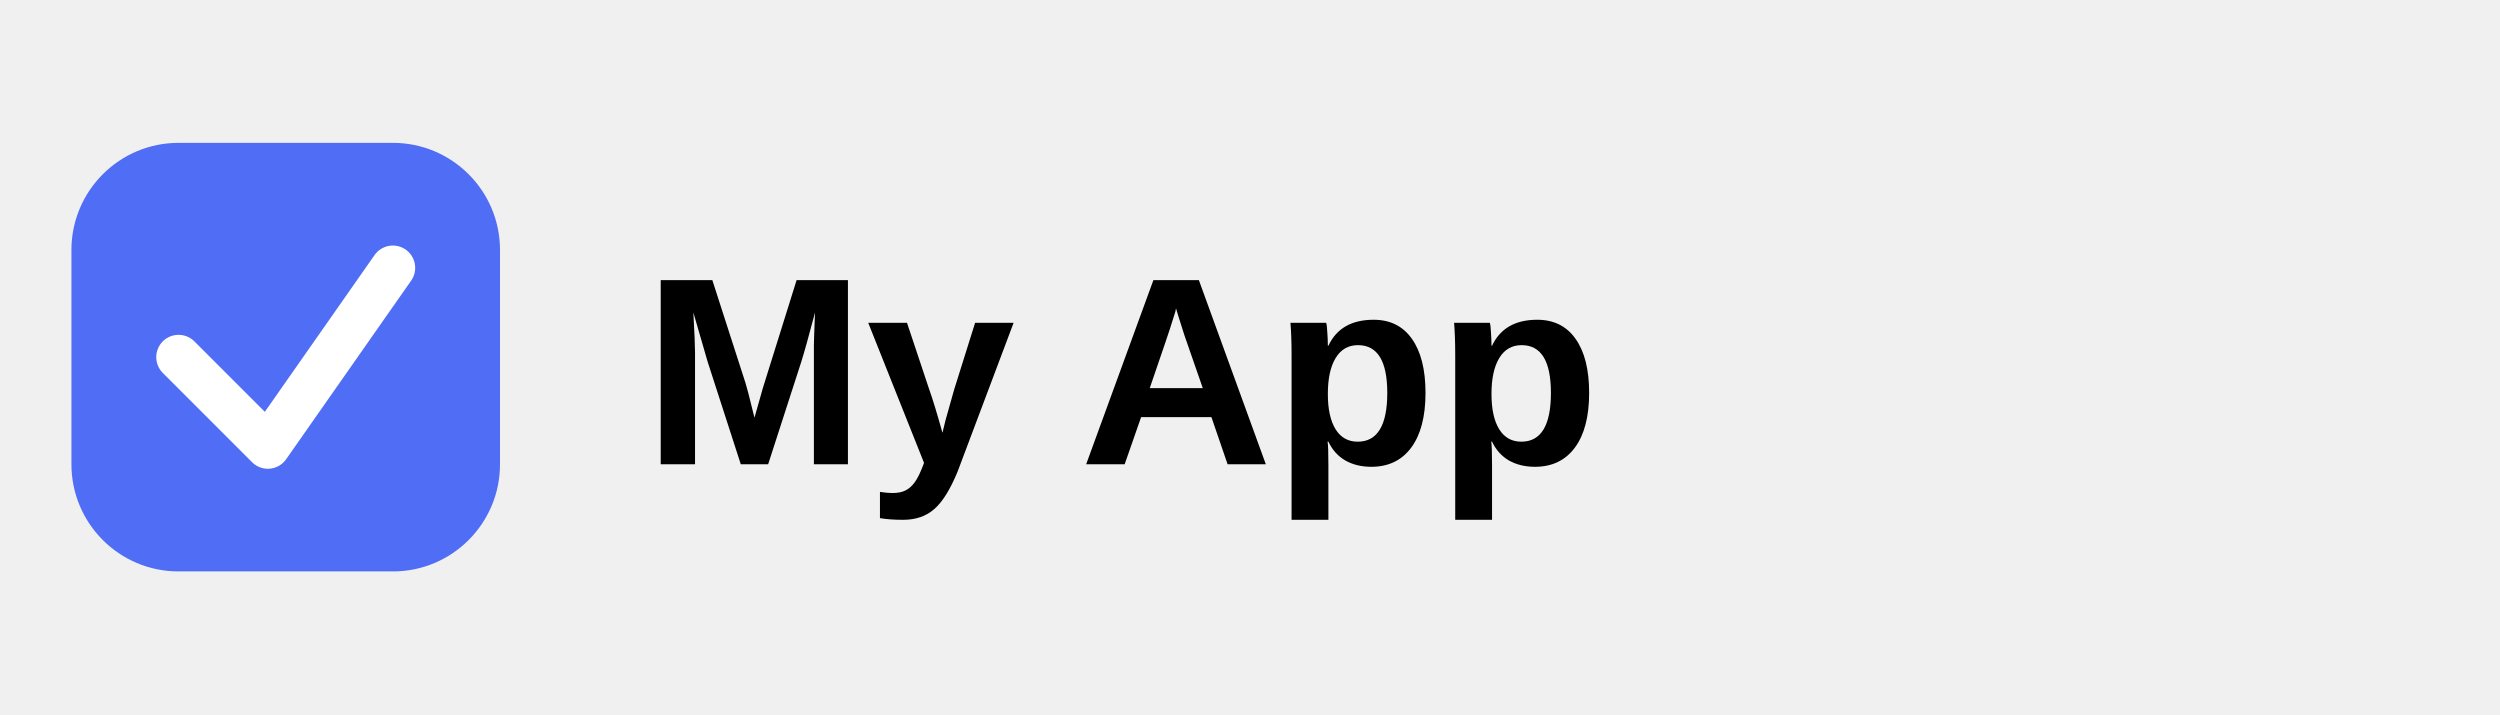
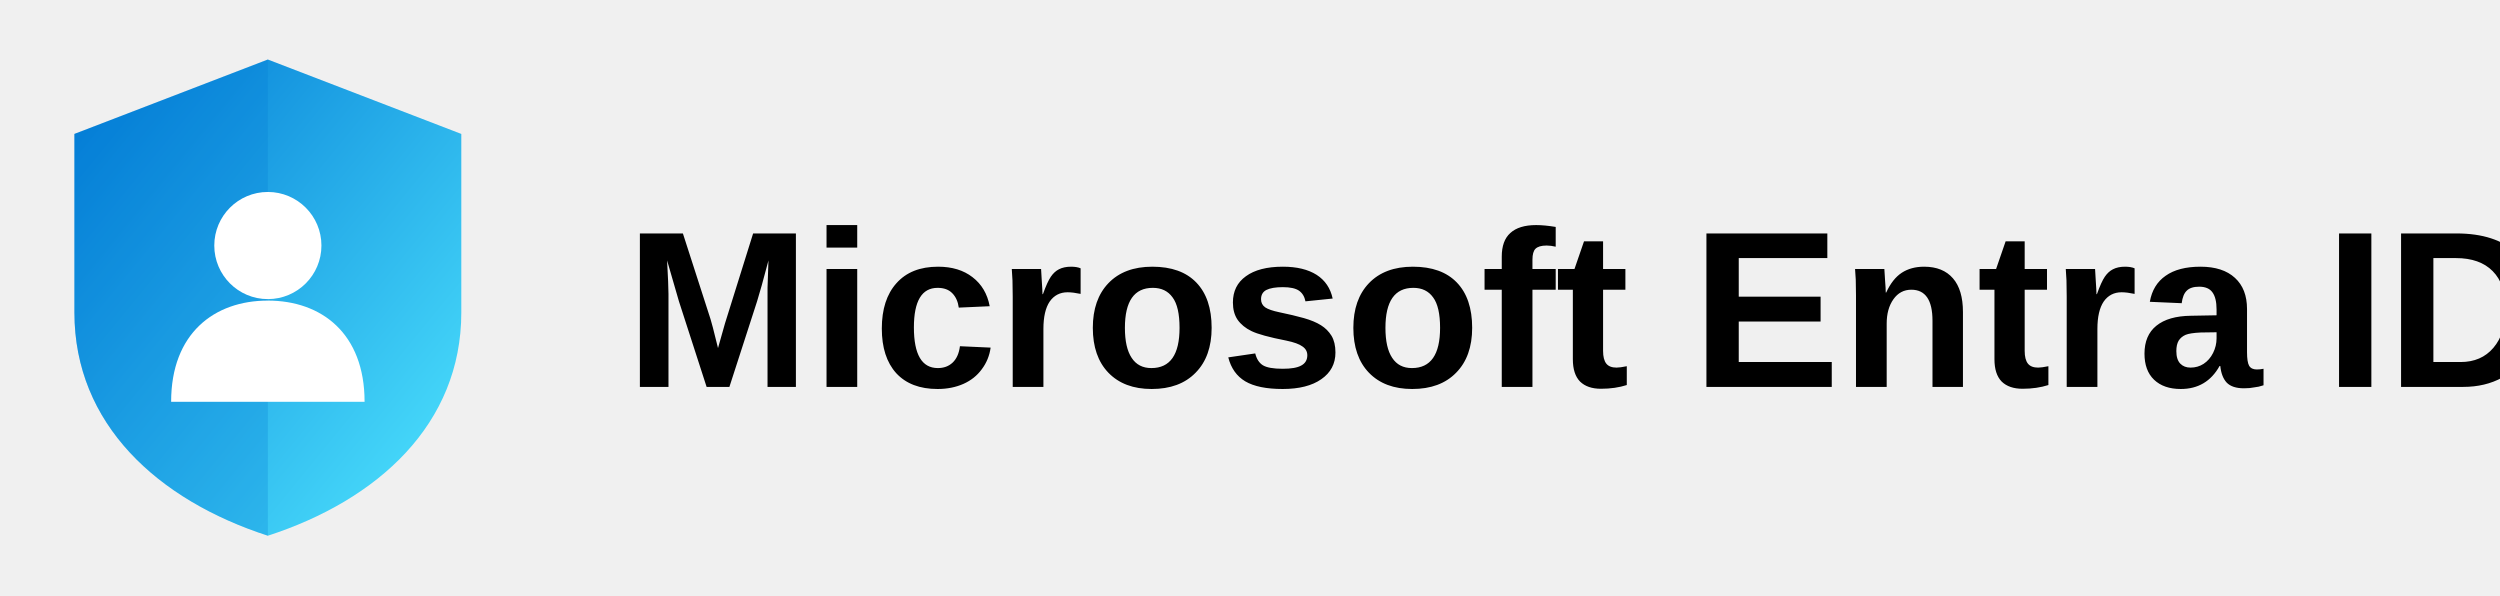
- <svg xmlns="http://www.w3.org/2000/svg" viewBox="0 0 140 40" width="140" height="40" role="img" aria-label="My App">
-   <rect x="4" y="8" width="24" height="24" rx="6" fill="#4F6DF5" />
-   <path d="M10 20 L15 25 L22 15" stroke="#fff" stroke-width="2.5" fill="none" stroke-linecap="round" stroke-linejoin="round" />
-   <text x="36" y="26" font-family="Segoe UI, Arial, sans-serif" font-size="15" font-weight="600" fill="currentColor">My App</text>
+ <svg xmlns="http://www.w3.org/2000/svg" viewBox="0 0 168 40" width="168" height="40" role="img" aria-label="Microsoft Entra ID">
+   <defs>
+     <linearGradient id="veidg" x1="0" y1="0" x2="1" y2="1">
+       <stop offset="0" stop-color="#0078D4" />
+       <stop offset="1" stop-color="#50E6FF" />
+     </linearGradient>
+   </defs>
+   <path d="M18 4 L31 9 V21 C31 28.5 25.4 33.6 18 36 C10.6 33.6 5 28.5 5 21 V9 Z" fill="url(#veidg)" />
+   <path d="M18 4 L18 36 C10.6 33.6 5 28.5 5 21 V9 Z" fill="#0078D4" opacity="0.25" />
+   <circle cx="18" cy="16.5" r="3.6" fill="#fff" />
+   <path d="M11.5 27 C11.5 22.4 14.4 20.2 18 20.2 C21.6 20.2 24.5 22.4 24.5 27 Z" fill="#fff" />
+   <text x="42" y="26" font-family="Segoe UI, Arial, sans-serif" font-size="15" font-weight="600" fill="currentColor">Microsoft Entra ID</text>
</svg>
